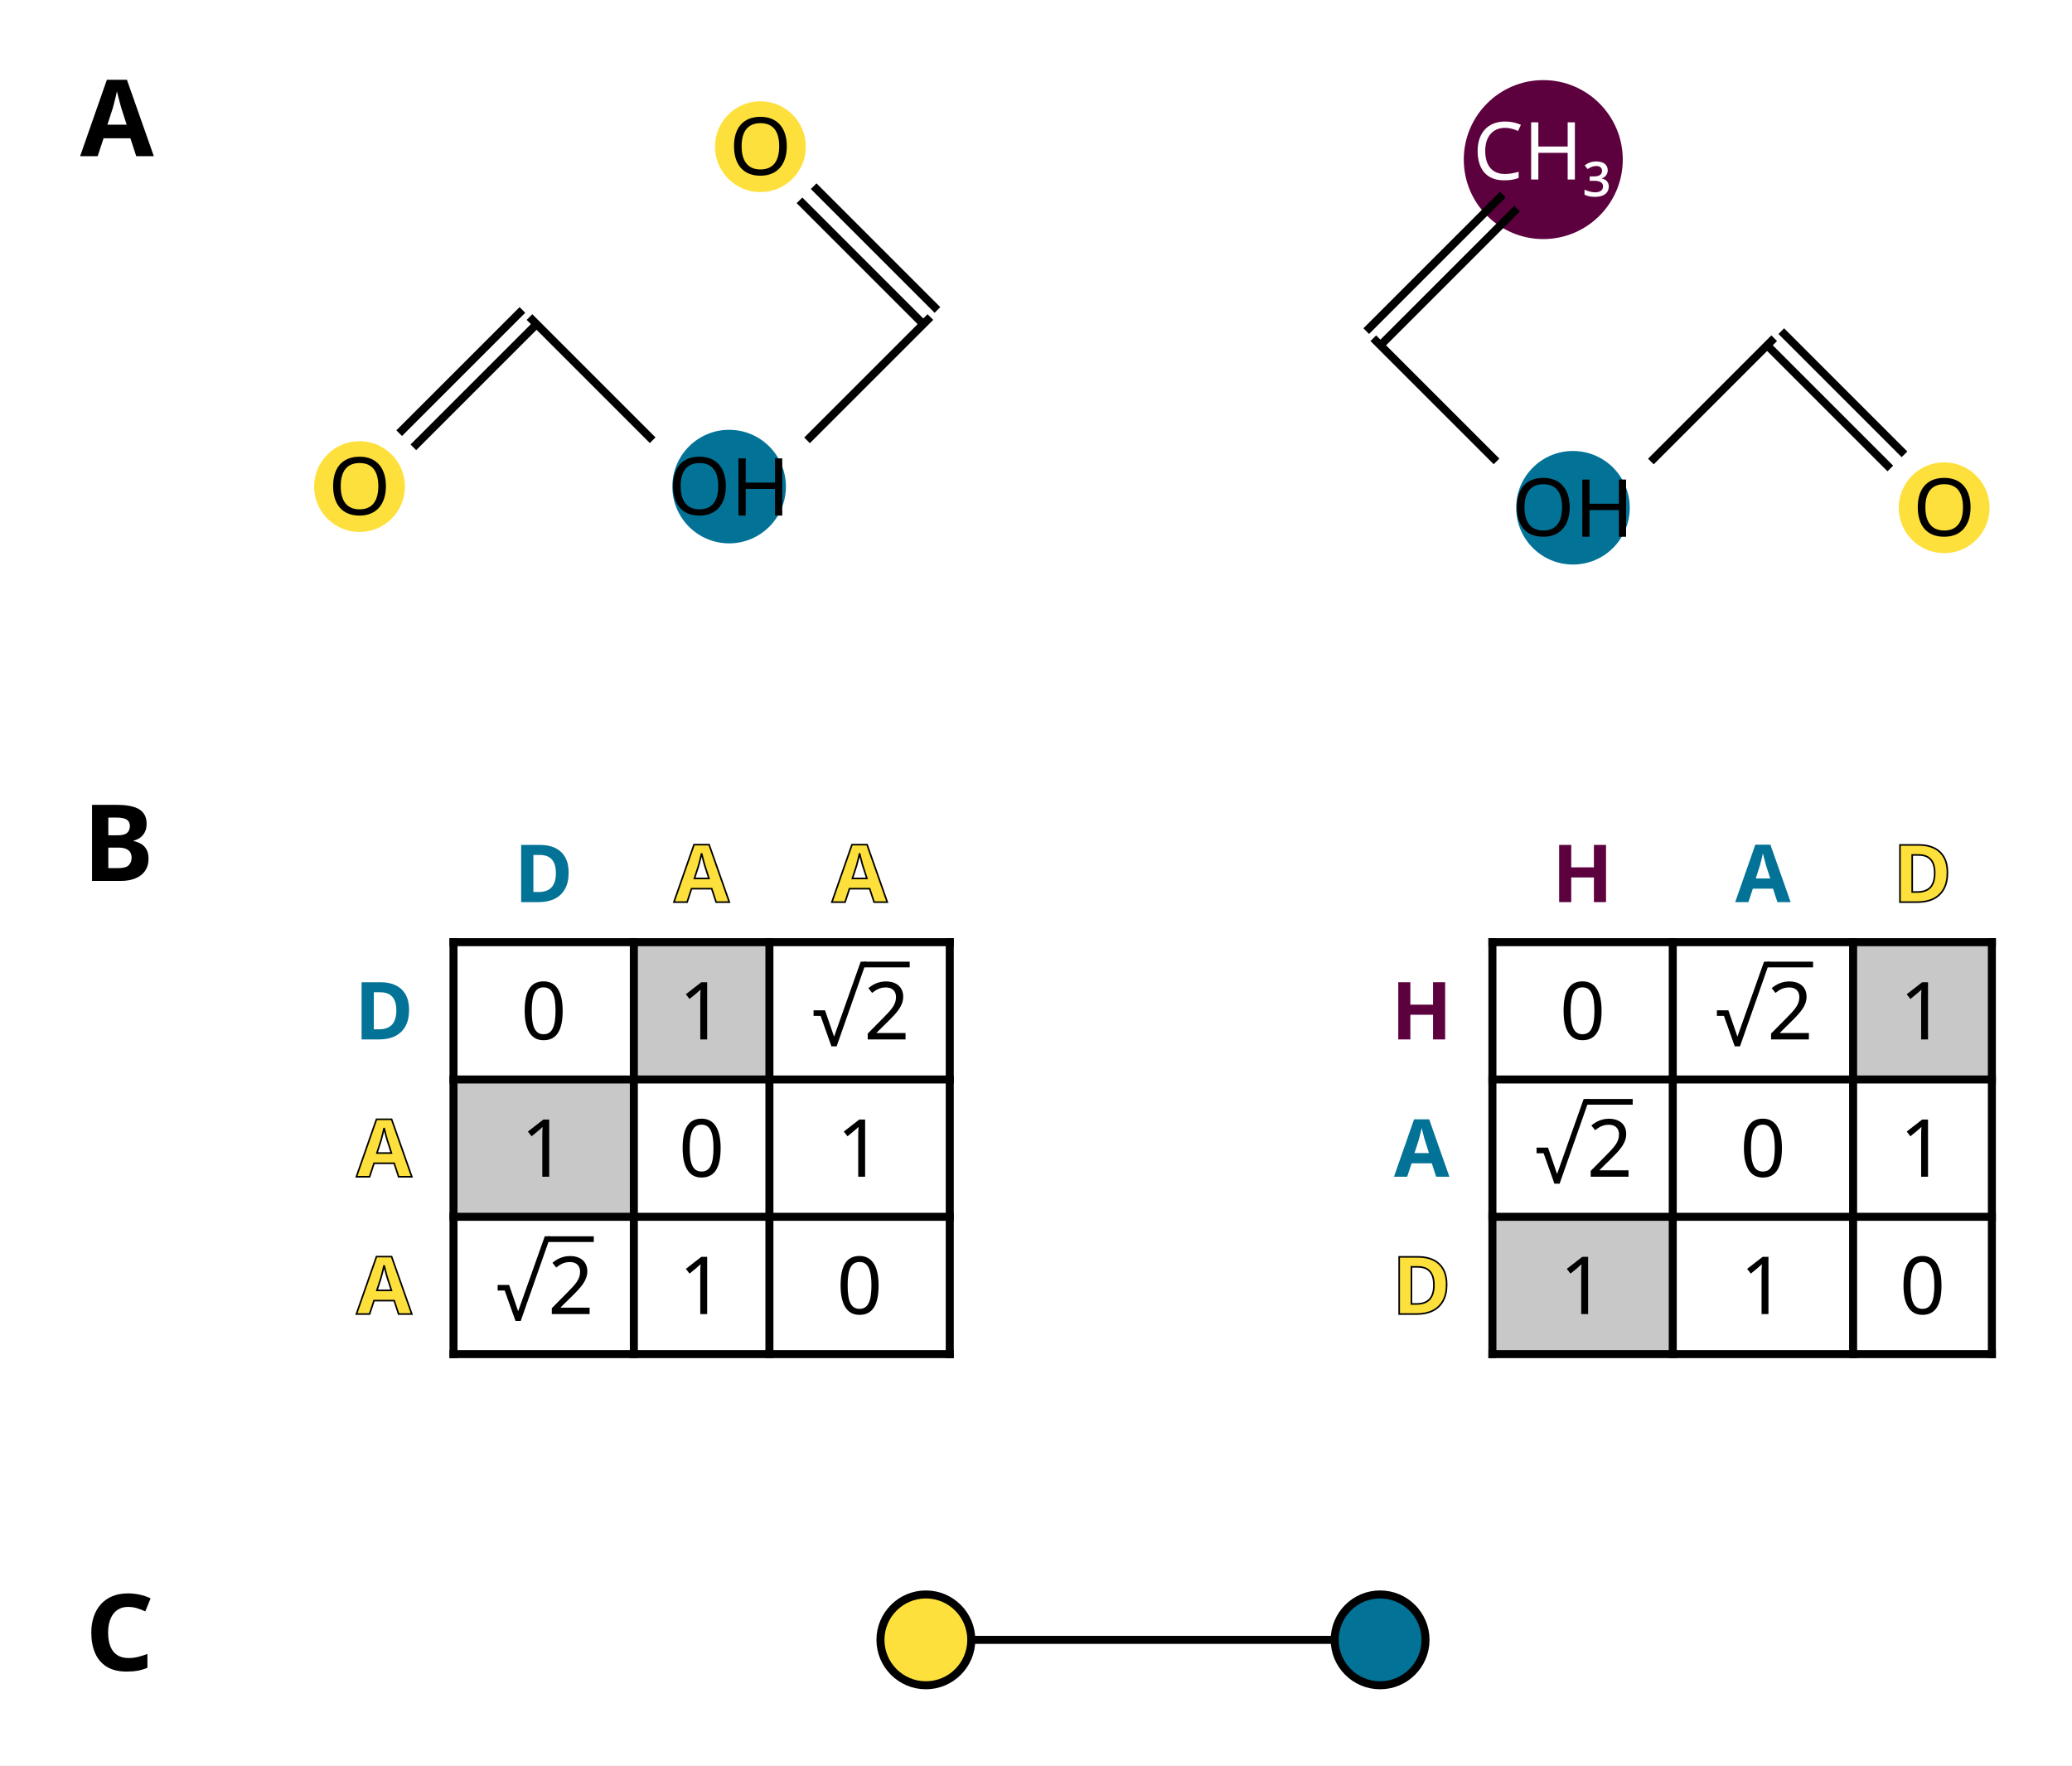
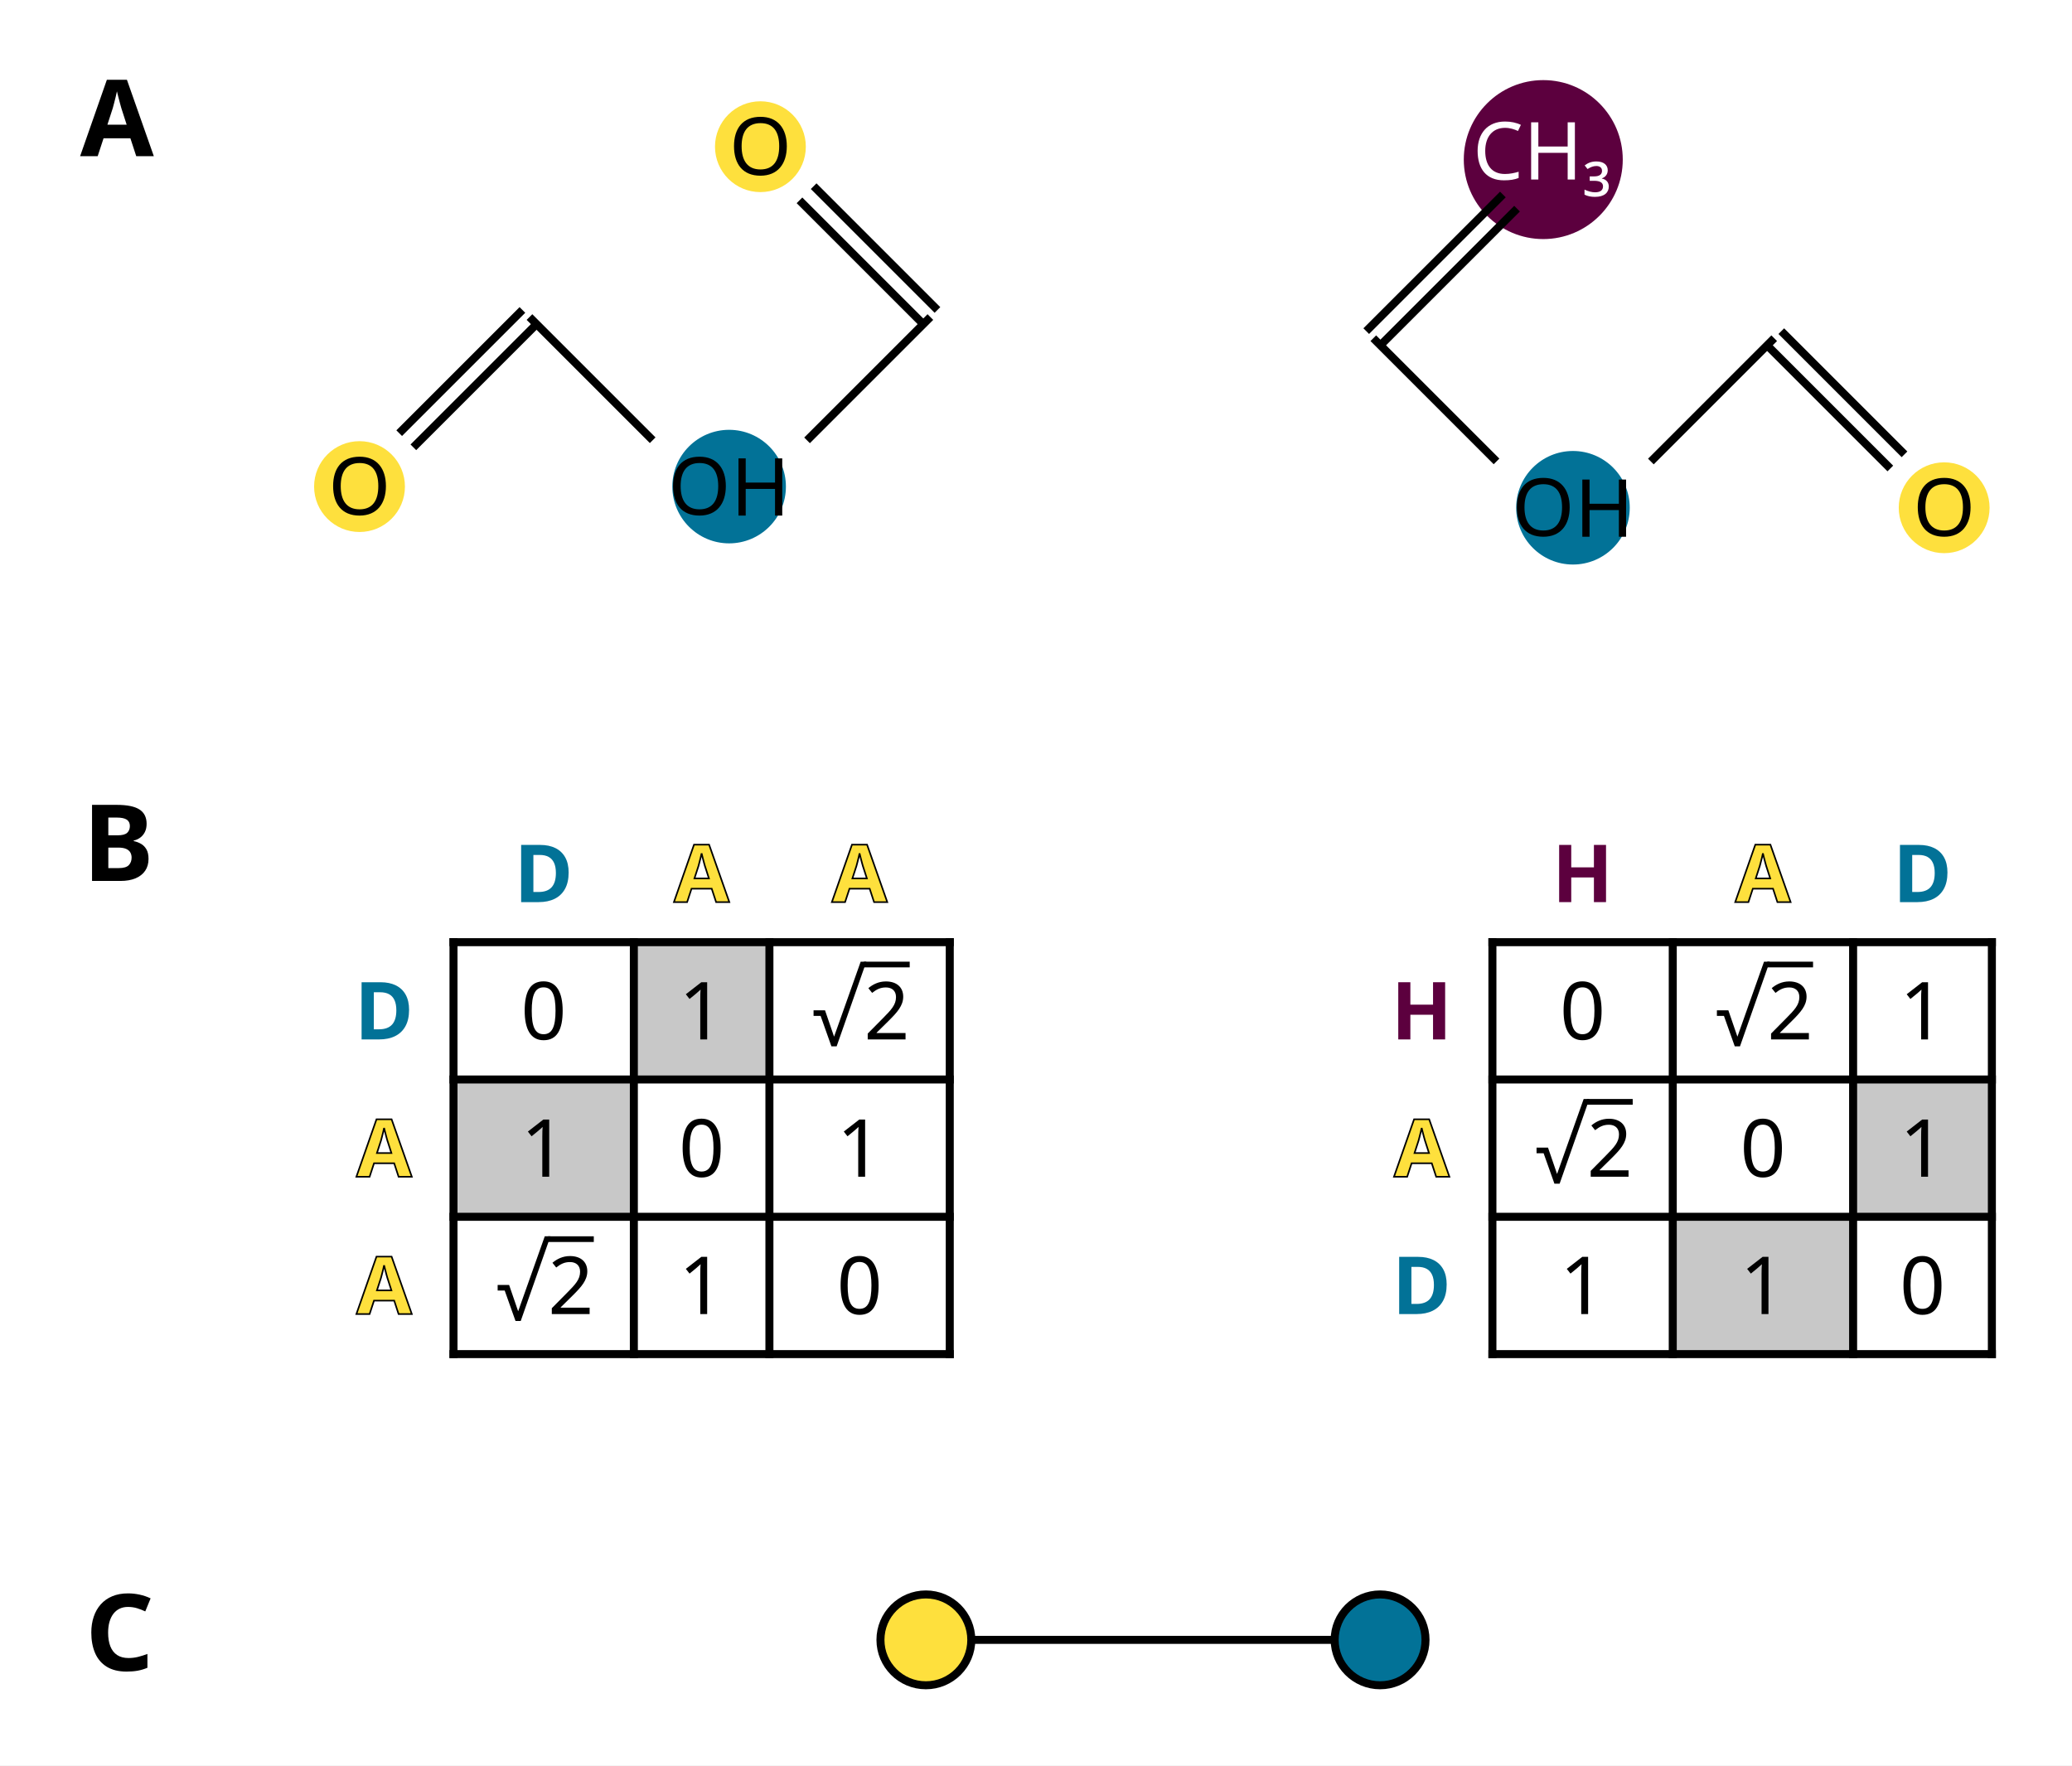
<svg xmlns="http://www.w3.org/2000/svg" xmlns:xlink="http://www.w3.org/1999/xlink" viewBox="0 0 258.613 220.366" width="258.613pt" height="220.366pt">
  <path fill="#ffffff" fill-rule="nonzero" d="M 0 0v 220.366h 258.613v -220.366Z " />
  <g transform="matrix(1 0 0 -1 10 19.4962)">
    <use xlink:href="#g3BA27007576F8F7D7B7DDDA42D8A938" x="0" y="0" fill="#000000" fill-rule="nonzero" />
  </g>
  <g transform="translate(39.2036 12.64248)">
    <path fill="#fee03d" fill-rule="nonzero" transform="translate(0 42.42641)" d="M 0 0m 5.669 0c -3.128 0 -5.669 2.541 -5.669 5.669c 0 3.128 2.541 5.669 5.669 5.669c 3.128 0 5.669 -2.541 5.669 -5.669c 0 -3.128 -2.541 -5.669 -5.669 -5.669Z " />
    <path fill="#027297" fill-rule="nonzero" transform="translate(44.71408 41.00908)" d="M 0 0m 7.087 0c -3.91 0 -7.087 3.176 -7.087 7.087c 0 3.91 3.176 7.087 7.087 7.087c 3.91 0 7.087 -3.176 7.087 -7.087c 0 -3.91 -3.176 -7.087 -7.087 -7.087Z " />
    <path fill="#fee03d" fill-rule="nonzero" transform="translate(50.03641)" d="M 0 0m 5.669 0c -3.128 0 -5.669 2.541 -5.669 5.669c 0 3.128 2.541 5.669 5.669 5.669c 3.128 0 5.669 -2.541 5.669 -5.669c 0 -3.128 -2.541 -5.669 -5.669 -5.669Z " />
    <path fill="none" transform="translate(1.764291 44.4757)" d="M 0 0m 0 7.24h 7.81v -7.24h -7.81v 7.24Z " />
    <g transform="translate(1.764291 44.4757)">
      <g transform="matrix(1 0 0 -1 0 7.14)">
        <use xlink:href="#gF9D385E333F0F873DA1052BFF9C588C6" x="0" y="0" fill="#000000" fill-rule="nonzero" />
      </g>
    </g>
    <path fill="none" transform="translate(44.1907 44.4757)" d="M 0 0m 0 7.24h 7.81v -7.24h -7.81v 7.24Z " />
    <g transform="translate(44.1907 44.4757)">
      <g transform="matrix(1 0 0 -1 0 7.14)">
        <use xlink:href="#gF9D385E333F0F873DA1052BFF9C588C6" x="0" y="0" fill="#000000" fill-rule="nonzero" />
      </g>
    </g>
    <path fill="none" transform="translate(52.0007 44.5757)" d="M 0 0m 0 7.14h 7.41v -7.14h -7.41v 7.14Z " />
    <g transform="translate(52.0007 44.5757)">
      <g transform="matrix(1 0 0 -1 0 7.14)">
        <use xlink:href="#gEA8E7B33B5F51F2A4C71D3F09207A3ED" x="0" y="0" fill="#000000" fill-rule="nonzero" />
      </g>
    </g>
    <path fill="none" transform="translate(51.8007 2.049291)" d="M 0 0m 0 7.24h 7.81v -7.24h -7.81v 7.24Z " />
    <g transform="translate(51.8007 2.049291)">
      <g transform="matrix(1 0 0 -1 0 7.14)">
        <use xlink:href="#gF9D385E333F0F873DA1052BFF9C588C6" x="0" y="0" fill="#000000" fill-rule="nonzero" />
      </g>
    </g>
    <path fill="none" stroke="#000000" stroke-width="1" stroke-linecap="butt" stroke-linejoin="miter" stroke-miterlimit="4" transform="translate(12.38939 27.81638)" d="M 0 0m 0 15.377l 15.377 -15.377" />
    <path fill="none" stroke="#000000" stroke-width="1" stroke-linecap="butt" stroke-linejoin="miter" stroke-miterlimit="4" transform="translate(10.62162 26.04861)" d="M 0 0m 0 15.377l 15.377 -15.377" />
    <path fill="none" stroke="#000000" stroke-width="1" stroke-linecap="butt" stroke-linejoin="miter" stroke-miterlimit="4" transform="translate(26.88249 26.93249)" d="M 0 0m 0 0l 15.377 15.377" />
    <path fill="none" stroke="#000000" stroke-width="1" stroke-linecap="butt" stroke-linejoin="miter" stroke-miterlimit="4" transform="translate(61.52685 26.93249)" d="M 0 0m 0 15.392l 15.392 -15.392" />
    <path fill="none" stroke="#000000" stroke-width="1" stroke-linecap="butt" stroke-linejoin="miter" stroke-miterlimit="4" transform="translate(62.35071 10.59654)" d="M 0 0m 15.452 15.452l -15.452 -15.452" />
    <path fill="none" stroke="#000000" stroke-width="1" stroke-linecap="butt" stroke-linejoin="miter" stroke-miterlimit="4" transform="translate(60.58294 12.3643)" d="M 0 0m 15.452 15.452l -15.452 -15.452" />
  </g>
  <g transform="translate(168.9081 10)">
    <path fill="#5c003e" fill-rule="nonzero" transform="translate(13.79194)" d="M 0 0m 9.921 0c -5.474 0 -9.921 4.447 -9.921 9.921c 0 5.474 4.447 9.921 9.921 9.921c 5.474 0 9.921 -4.447 9.921 -9.921c 0 -5.474 -4.447 -9.921 -9.921 -9.921Z " />
    <path fill="#027297" fill-rule="nonzero" transform="translate(20.33159 46.29405)" d="M 0 0m 7.087 0c -3.91 0 -7.087 3.176 -7.087 7.087c 0 3.91 3.176 7.087 7.087 7.087c 3.91 0 7.087 -3.176 7.087 -7.087c 0 -3.91 -3.176 -7.087 -7.087 -7.087Z " />
    <path fill="#fee03d" fill-rule="nonzero" transform="translate(68.08032 47.71138)" d="M 0 0m 5.669 0c -3.128 0 -5.669 2.541 -5.669 5.669c 0 3.128 2.541 5.669 5.669 5.669c 3.128 0 5.669 -2.541 5.669 -5.669c 0 -3.128 -2.541 -5.669 -5.669 -5.669Z " />
    <path fill="none" transform="translate(14.9082 5.26826)" d="M 0 0m 0 9.306h 17.61v -9.306h -17.61v 9.306Z " />
    <g transform="translate(14.9082 5.26826)">
      <g transform="matrix(1 0 0 -1 0 7.14)">
        <use xlink:href="#g45D8A074B84FDE9CBFDDCAA2DF7AC670" x="0" y="0" fill="#ffffff" fill-rule="nonzero" />
        <use xlink:href="#gEA8E7B33B5F51F2A4C71D3F09207A3ED" x="6.32" y="0" fill="#ffffff" fill-rule="nonzero" />
      </g>
      <g transform="matrix(1 0 0 -1 13.73 9.24)">
        <use xlink:href="#g6E36964AB35352604968D01250E88DAB" x="0" y="0" fill="#ffffff" fill-rule="nonzero" />
      </g>
    </g>
    <path fill="none" transform="translate(19.8082 49.76067)" d="M 0 0m 0 7.24h 7.81v -7.24h -7.81v 7.24Z " />
    <g transform="translate(19.8082 49.76067)">
      <g transform="matrix(1 0 0 -1 0 7.14)">
        <use xlink:href="#gF9D385E333F0F873DA1052BFF9C588C6" x="0" y="0" fill="#000000" fill-rule="nonzero" />
      </g>
    </g>
    <path fill="none" transform="translate(27.6182 49.86067)" d="M 0 0m 0 7.14h 7.41v -7.14h -7.41v 7.14Z " />
    <g transform="translate(27.6182 49.86067)">
      <g transform="matrix(1 0 0 -1 0 7.14)">
        <use xlink:href="#gEA8E7B33B5F51F2A4C71D3F09207A3ED" x="0" y="0" fill="#000000" fill-rule="nonzero" />
      </g>
    </g>
    <path fill="none" transform="translate(69.84461 49.76067)" d="M 0 0m 0 7.24h 7.81v -7.24h -7.81v 7.24Z " />
    <g transform="translate(69.84461 49.76067)">
      <g transform="matrix(1 0 0 -1 0 7.14)">
        <use xlink:href="#gF9D385E333F0F873DA1052BFF9C588C6" x="0" y="0" fill="#000000" fill-rule="nonzero" />
      </g>
    </g>
    <path fill="none" stroke="#000000" stroke-width="1" stroke-linecap="butt" stroke-linejoin="miter" stroke-miterlimit="4" transform="translate(1.616116 14.27881)" d="M 0 0m 17.055 0l -17.055 17.055" />
    <path fill="none" stroke="#000000" stroke-width="1" stroke-linecap="butt" stroke-linejoin="miter" stroke-miterlimit="4" transform="translate(3.383883 16.04658)" d="M 0 0m 17.055 0l -17.055 17.055" />
    <path fill="none" stroke="#000000" stroke-width="1" stroke-linecap="butt" stroke-linejoin="miter" stroke-miterlimit="4" transform="translate(2.5 32.21746)" d="M 0 0m 0 0l 15.377 15.377" />
    <path fill="none" stroke="#000000" stroke-width="1" stroke-linecap="butt" stroke-linejoin="miter" stroke-miterlimit="4" transform="translate(37.14436 32.21746)" d="M 0 0m 0 15.392l 15.392 -15.392" />
    <path fill="none" stroke="#000000" stroke-width="1" stroke-linecap="butt" stroke-linejoin="miter" stroke-miterlimit="4" transform="translate(51.65252 33.10135)" d="M 0 0m 0 0l 15.377 15.377" />
    <path fill="none" stroke="#000000" stroke-width="1" stroke-linecap="butt" stroke-linejoin="miter" stroke-miterlimit="4" transform="translate(53.42029 31.33358)" d="M 0 0l 15.377 15.377" />
  </g>
  <g transform="matrix(1 0 0 -1 10.3591 109.9635)">
    <use xlink:href="#g15A446E58BA4ECF64A3EA112405F47E8" x="0" y="0" fill="#000000" fill-rule="nonzero" />
  </g>
  <path fill="#c8c8c8" fill-rule="nonzero" transform="translate(56.60305 134.7473)" d="M 0 0v 17.14h 22.51v -17.14Z " />
  <path fill="#c8c8c8" fill-rule="nonzero" transform="translate(79.11305 117.6073)" d="M 0 0v 17.14h 16.92v -17.14Z " />
  <path fill="none" stroke="#000000" stroke-width="1" stroke-linecap="butt" stroke-linejoin="miter" stroke-miterlimit="4" transform="translate(56.60305 117.1073)" d="M 0 0v 52.42" />
  <path fill="none" stroke="#000000" stroke-width="1" stroke-linecap="butt" stroke-linejoin="miter" stroke-miterlimit="4" transform="translate(79.11305 117.1073)" d="M 0 0v 52.42" />
  <path fill="none" stroke="#000000" stroke-width="1" stroke-linecap="butt" stroke-linejoin="miter" stroke-miterlimit="4" transform="translate(96.03305 117.1073)" d="M 0 0v 52.42" />
  <path fill="none" stroke="#000000" stroke-width="1" stroke-linecap="butt" stroke-linejoin="miter" stroke-miterlimit="4" transform="translate(118.5431 117.1073)" d="M 0 0v 52.42" />
  <path fill="none" stroke="#000000" stroke-width="1" stroke-linecap="butt" stroke-linejoin="miter" stroke-miterlimit="4" transform="translate(56.10305 117.6073)" d="M 0 0h 62.94" />
  <path fill="none" stroke="#000000" stroke-width="1" stroke-linecap="butt" stroke-linejoin="miter" stroke-miterlimit="4" transform="translate(56.10305 134.7473)" d="M 0 0h 62.94" />
  <path fill="none" stroke="#000000" stroke-width="1" stroke-linecap="butt" stroke-linejoin="miter" stroke-miterlimit="4" transform="translate(56.10305 151.8873)" d="M 0 0h 62.94" />
  <path fill="none" stroke="#000000" stroke-width="1" stroke-linecap="butt" stroke-linejoin="miter" stroke-miterlimit="4" transform="translate(56.10305 169.0273)" d="M 0 0h 62.94" />
  <g transform="matrix(1 0 0 -1 64.19805 112.6073)">
    <use xlink:href="#gFA7192CB3C0704809FD1FDF2B04DAA55" x="0" y="0" fill="#027297" fill-rule="nonzero" />
  </g>
  <g transform="matrix(1 0 0 -1 84.11305 112.6073)">
    <use xlink:href="#g1C9400AFE81E3398AE84FC75BF47B646" x="0" y="0" fill="#fee03d" fill-rule="nonzero" stroke="#000000" stroke-width="0.2" stroke-linecap="butt" stroke-linejoin="miter" stroke-miterlimit="4" />
  </g>
  <g transform="matrix(1 0 0 -1 103.8281 112.6073)">
    <use xlink:href="#g1C9400AFE81E3398AE84FC75BF47B646" x="0" y="0" fill="#fee03d" fill-rule="nonzero" stroke="#000000" stroke-width="0.2" stroke-linecap="butt" stroke-linejoin="miter" stroke-miterlimit="4" />
  </g>
  <g transform="matrix(1 0 0 -1 44.28305 129.7473)">
    <use xlink:href="#gFA7192CB3C0704809FD1FDF2B04DAA55" x="0" y="0" fill="#027297" fill-rule="nonzero" />
  </g>
  <g transform="matrix(1 0 0 -1 64.99805 129.7473)">
    <use xlink:href="#g12772AA71B351AD1DBF3EBF0C84FF165" x="0" y="0" fill="#000000" fill-rule="nonzero" />
  </g>
  <g transform="matrix(1 0 0 -1 84.71305 129.7473)">
    <use xlink:href="#gC2863CBC6B97862DA7FE4B83F4EF2739" x="0" y="0" fill="#000000" fill-rule="nonzero" />
  </g>
  <g transform="matrix(1 0 0 -1 101.0331 130.6123)">
    <use xlink:href="#gDEAF19827AD9FA46882E3C2B231E3D12" x="0" y="0" fill="#000000" fill-rule="nonzero" />
  </g>
  <path fill="none" stroke="#000000" stroke-width="0.71" stroke-linecap="butt" stroke-linejoin="miter" stroke-miterlimit="4" transform="translate(107.8231 120.3973)" d="M 0 0h 5.72" />
  <g transform="matrix(1 0 0 -1 107.8231 129.7473)">
    <use xlink:href="#g580645ACA04A8F7FA824BF8F4E7739E2" x="0" y="0" fill="#000000" fill-rule="nonzero" />
  </g>
  <g transform="matrix(1 0 0 -1 44.48305 146.8873)">
    <use xlink:href="#g1C9400AFE81E3398AE84FC75BF47B646" x="0" y="0" fill="#fee03d" fill-rule="nonzero" stroke="#000000" stroke-width="0.2" stroke-linecap="butt" stroke-linejoin="miter" stroke-miterlimit="4" />
  </g>
  <g transform="matrix(1 0 0 -1 64.99805 146.8873)">
    <use xlink:href="#gC2863CBC6B97862DA7FE4B83F4EF2739" x="0" y="0" fill="#000000" fill-rule="nonzero" />
  </g>
  <g transform="matrix(1 0 0 -1 84.71305 146.8873)">
    <use xlink:href="#g12772AA71B351AD1DBF3EBF0C84FF165" x="0" y="0" fill="#000000" fill-rule="nonzero" />
  </g>
  <g transform="matrix(1 0 0 -1 104.4281 146.8873)">
    <use xlink:href="#gC2863CBC6B97862DA7FE4B83F4EF2739" x="0" y="0" fill="#000000" fill-rule="nonzero" />
  </g>
  <g transform="matrix(1 0 0 -1 44.48305 164.0273)">
    <use xlink:href="#g1C9400AFE81E3398AE84FC75BF47B646" x="0" y="0" fill="#fee03d" fill-rule="nonzero" stroke="#000000" stroke-width="0.2" stroke-linecap="butt" stroke-linejoin="miter" stroke-miterlimit="4" />
  </g>
  <g transform="matrix(1 0 0 -1 61.60305 164.8923)">
    <use xlink:href="#gDEAF19827AD9FA46882E3C2B231E3D12" x="0" y="0" fill="#000000" fill-rule="nonzero" />
  </g>
  <path fill="none" stroke="#000000" stroke-width="0.71" stroke-linecap="butt" stroke-linejoin="miter" stroke-miterlimit="4" transform="translate(68.39305 154.6773)" d="M 0 0h 5.72" />
  <g transform="matrix(1 0 0 -1 68.39305 164.0273)">
    <use xlink:href="#g580645ACA04A8F7FA824BF8F4E7739E2" x="0" y="0" fill="#000000" fill-rule="nonzero" />
  </g>
  <g transform="matrix(1 0 0 -1 84.71305 164.0273)">
    <use xlink:href="#gC2863CBC6B97862DA7FE4B83F4EF2739" x="0" y="0" fill="#000000" fill-rule="nonzero" />
  </g>
  <g transform="matrix(1 0 0 -1 104.4281 164.0273)">
    <use xlink:href="#g12772AA71B351AD1DBF3EBF0C84FF165" x="0" y="0" fill="#000000" fill-rule="nonzero" />
  </g>
-   <path fill="#c8c8c8" fill-rule="nonzero" transform="translate(186.2725 151.8873)" d="M 0 0v 17.14h 22.51v -17.14Z " />
-   <path fill="#c8c8c8" fill-rule="nonzero" transform="translate(231.2925 117.6073)" d="M 0 0v 17.14h 17.32v -17.14Z " />
+   <path fill="#c8c8c8" fill-rule="nonzero" transform="translate(208.7825 151.8873)" d="M 0 0v 17.14h 22.51v -17.14Z " />
+   <path fill="#c8c8c8" fill-rule="nonzero" transform="translate(231.2925 134.7473)" d="M 0 0v 17.14h 17.32v -17.14Z " />
  <path fill="none" stroke="#000000" stroke-width="1" stroke-linecap="butt" stroke-linejoin="miter" stroke-miterlimit="4" transform="translate(186.2725 117.1073)" d="M 0 0v 52.42" />
  <path fill="none" stroke="#000000" stroke-width="1" stroke-linecap="butt" stroke-linejoin="miter" stroke-miterlimit="4" transform="translate(208.7825 117.1073)" d="M 0 0v 52.42" />
  <path fill="none" stroke="#000000" stroke-width="1" stroke-linecap="butt" stroke-linejoin="miter" stroke-miterlimit="4" transform="translate(231.2925 117.1073)" d="M 0 0v 52.42" />
  <path fill="none" stroke="#000000" stroke-width="1" stroke-linecap="butt" stroke-linejoin="miter" stroke-miterlimit="4" transform="translate(248.6125 117.1073)" d="M 0 0v 52.42" />
  <path fill="none" stroke="#000000" stroke-width="1" stroke-linecap="butt" stroke-linejoin="miter" stroke-miterlimit="4" transform="translate(185.7725 117.6073)" d="M 0 0h 63.34" />
  <path fill="none" stroke="#000000" stroke-width="1" stroke-linecap="butt" stroke-linejoin="miter" stroke-miterlimit="4" transform="translate(185.7725 134.7473)" d="M 0 0h 63.34" />
  <path fill="none" stroke="#000000" stroke-width="1" stroke-linecap="butt" stroke-linejoin="miter" stroke-miterlimit="4" transform="translate(185.7725 151.8873)" d="M 0 0h 63.34" />
  <path fill="none" stroke="#000000" stroke-width="1" stroke-linecap="butt" stroke-linejoin="miter" stroke-miterlimit="4" transform="translate(185.7725 169.0273)" d="M 0 0h 63.34" />
  <g transform="matrix(1 0 0 -1 193.7025 112.6073)">
    <use xlink:href="#g22150CF39FAD201E0DB13C0774C19D1" x="0" y="0" fill="#5c003e" fill-rule="nonzero" />
  </g>
  <g transform="matrix(1 0 0 -1 216.5775 112.6073)">
-     <use xlink:href="#g1C9400AFE81E3398AE84FC75BF47B646" x="0" y="0" fill="#027297" fill-rule="nonzero" />
+     <use xlink:href="#g1C9400AFE81E3398AE84FC75BF47B646" x="0" y="0" fill="#fee03d" fill-rule="nonzero" stroke="#000000" stroke-width="0.2" stroke-linecap="butt" stroke-linejoin="miter" stroke-miterlimit="4" />
  </g>
  <g transform="matrix(1 0 0 -1 236.2925 112.6073)">
-     <use xlink:href="#gFA7192CB3C0704809FD1FDF2B04DAA55" x="0" y="0" fill="#fee03d" fill-rule="nonzero" stroke="#000000" stroke-width="0.2" stroke-linecap="butt" stroke-linejoin="miter" stroke-miterlimit="4" />
+     <use xlink:href="#gFA7192CB3C0704809FD1FDF2B04DAA55" x="0" y="0" fill="#027297" fill-rule="nonzero" />
  </g>
  <g transform="matrix(1 0 0 -1 173.6225 129.7473)">
    <use xlink:href="#g22150CF39FAD201E0DB13C0774C19D1" x="0" y="0" fill="#5c003e" fill-rule="nonzero" />
  </g>
  <g transform="matrix(1 0 0 -1 194.6675 129.7473)">
    <use xlink:href="#g12772AA71B351AD1DBF3EBF0C84FF165" x="0" y="0" fill="#000000" fill-rule="nonzero" />
  </g>
  <g transform="matrix(1 0 0 -1 213.7825 130.6123)">
    <use xlink:href="#gDEAF19827AD9FA46882E3C2B231E3D12" x="0" y="0" fill="#000000" fill-rule="nonzero" />
  </g>
  <path fill="none" stroke="#000000" stroke-width="0.71" stroke-linecap="butt" stroke-linejoin="miter" stroke-miterlimit="4" transform="translate(220.5725 120.3973)" d="M 0 0h 5.72" />
  <g transform="matrix(1 0 0 -1 220.5725 129.7473)">
    <use xlink:href="#g580645ACA04A8F7FA824BF8F4E7739E2" x="0" y="0" fill="#000000" fill-rule="nonzero" />
  </g>
  <g transform="matrix(1 0 0 -1 237.0925 129.7473)">
    <use xlink:href="#gC2863CBC6B97862DA7FE4B83F4EF2739" x="0" y="0" fill="#000000" fill-rule="nonzero" />
  </g>
  <g transform="matrix(1 0 0 -1 173.9875 146.8873)">
-     <use xlink:href="#g1C9400AFE81E3398AE84FC75BF47B646" x="0" y="0" fill="#027297" fill-rule="nonzero" />
+     <use xlink:href="#g1C9400AFE81E3398AE84FC75BF47B646" x="0" y="0" fill="#fee03d" fill-rule="nonzero" stroke="#000000" stroke-width="0.2" stroke-linecap="butt" stroke-linejoin="miter" stroke-miterlimit="4" />
  </g>
  <g transform="matrix(1 0 0 -1 191.2725 147.7523)">
    <use xlink:href="#gDEAF19827AD9FA46882E3C2B231E3D12" x="0" y="0" fill="#000000" fill-rule="nonzero" />
  </g>
  <path fill="none" stroke="#000000" stroke-width="0.71" stroke-linecap="butt" stroke-linejoin="miter" stroke-miterlimit="4" transform="translate(198.0625 137.5373)" d="M 0 0h 5.72" />
  <g transform="matrix(1 0 0 -1 198.0625 146.8873)">
    <use xlink:href="#g580645ACA04A8F7FA824BF8F4E7739E2" x="0" y="0" fill="#000000" fill-rule="nonzero" />
  </g>
  <g transform="matrix(1 0 0 -1 217.1775 146.8873)">
    <use xlink:href="#g12772AA71B351AD1DBF3EBF0C84FF165" x="0" y="0" fill="#000000" fill-rule="nonzero" />
  </g>
  <g transform="matrix(1 0 0 -1 237.0925 146.8873)">
    <use xlink:href="#gC2863CBC6B97862DA7FE4B83F4EF2739" x="0" y="0" fill="#000000" fill-rule="nonzero" />
  </g>
  <g transform="matrix(1 0 0 -1 173.7875 164.0273)">
-     <use xlink:href="#gFA7192CB3C0704809FD1FDF2B04DAA55" x="0" y="0" fill="#fee03d" fill-rule="nonzero" stroke="#000000" stroke-width="0.2" stroke-linecap="butt" stroke-linejoin="miter" stroke-miterlimit="4" />
+     <use xlink:href="#gFA7192CB3C0704809FD1FDF2B04DAA55" x="0" y="0" fill="#027297" fill-rule="nonzero" />
  </g>
  <g transform="matrix(1 0 0 -1 194.6675 164.0273)">
    <use xlink:href="#gC2863CBC6B97862DA7FE4B83F4EF2739" x="0" y="0" fill="#000000" fill-rule="nonzero" />
  </g>
  <g transform="matrix(1 0 0 -1 217.1775 164.0273)">
    <use xlink:href="#gC2863CBC6B97862DA7FE4B83F4EF2739" x="0" y="0" fill="#000000" fill-rule="nonzero" />
  </g>
  <g transform="matrix(1 0 0 -1 237.0925 164.0273)">
    <use xlink:href="#g12772AA71B351AD1DBF3EBF0C84FF165" x="0" y="0" fill="#000000" fill-rule="nonzero" />
  </g>
  <g transform="matrix(1 0 0 -1 10.665 208.5235)">
    <use xlink:href="#g694E854ABFD3D282648D6AC82F293BFD" x="0" y="0" fill="#000000" fill-rule="nonzero" />
  </g>
  <g transform="translate(109.8923 199.0273)">
    <path fill="#fee03d" fill-rule="nonzero" stroke="#000000" stroke-width="1" stroke-linecap="butt" stroke-linejoin="miter" stroke-miterlimit="4" d="M 0 0m 5.669 0c -3.128 0 -5.669 2.541 -5.669 5.669c 0 3.128 2.541 5.669 5.669 5.669c 3.128 0 5.669 -2.541 5.669 -5.669c 0 -3.128 -2.541 -5.669 -5.669 -5.669Z " />
    <path fill="#027297" fill-rule="nonzero" stroke="#000000" stroke-width="1" stroke-linecap="butt" stroke-linejoin="miter" stroke-miterlimit="4" transform="translate(56.69291)" d="M 0 0m 5.669 0c -3.128 0 -5.669 2.541 -5.669 5.669c 0 3.128 2.541 5.669 5.669 5.669c 3.128 0 5.669 -2.541 5.669 -5.669c 0 -3.128 -2.541 -5.669 -5.669 -5.669Z " />
    <path fill="none" stroke="#000000" stroke-width="1" stroke-linecap="butt" stroke-linejoin="miter" stroke-miterlimit="4" transform="translate(11.33858 5.669291)" d="M 0 0m 0 0l 45.354 0" />
  </g>
  <defs>
    <symbol id="g3BA27007576F8F7D7B7DDDA42D8A938" overflow="visible">
      <path d="M 0 0m 7.005 0l -0.73 2.233h -3.35l -0.733 -2.233h -2.192l 3.338 9.536h 2.505l 3.357 -9.536h -2.194Z m -1.861 6q -0.056 0.196 -0.165 0.593q -0.109 0.397 -0.216 0.822q -0.107 0.425 -0.168 0.682q -0.058 -0.298 -0.156 -0.697q -0.097 -0.398 -0.195 -0.771q -0.097 -0.372 -0.167 -0.629l -0.672 -2.07h 2.405l -0.666 2.07Z " />
    </symbol>
    <symbol id="gF9D385E333F0F873DA1052BFF9C588C6" overflow="visible">
      <path d="M 0 0m 3.91 -0.1c 2.15 0 3.29 1.47 3.29 3.68c 0 2.22 -1.14 3.67 -3.28 3.67c -2.24 0 -3.31 -1.47 -3.31 -3.66c 0 -2.21 1.07 -3.69 3.3 -3.69Z m 0 0.78c -1.61 0 -2.35 1.1 -2.35 2.9c 0 1.8 0.74 2.88 2.36 2.88c 1.61 0 2.33 -1.08 2.33 -2.88c 0 -1.8 -0.72 -2.9 -2.34 -2.9Z " />
    </symbol>
    <symbol id="gEA8E7B33B5F51F2A4C71D3F09207A3ED" overflow="visible">
      <path d="M 0 0m 0.97 0h 0.9v 3.33h 3.66v -3.33h 0.9v 7.14h -0.9v -3.02h -3.66v 3.02h -0.9Z " />
    </symbol>
    <symbol id="g45D8A074B84FDE9CBFDDCAA2DF7AC670" overflow="visible">
      <path d="M 0 0m 3.89 -0.1c 0.79 0 1.31 0.09 1.84 0.29v 0.78c -0.54 -0.16 -1.09 -0.28 -1.71 -0.28c -1.64 0 -2.46 1.11 -2.46 2.88c 0 1.79 0.94 2.88 2.47 2.88c 0.64 0 1.18 -0.19 1.62 -0.39l 0.36 0.76c -0.54 0.27 -1.24 0.42 -1.97 0.42c -2.21 0 -3.43 -1.5 -3.43 -3.66c 0 -2.25 1.09 -3.68 3.28 -3.68Z " />
    </symbol>
    <symbol id="g6E36964AB35352604968D01250E88DAB" overflow="visible">
      <path d="M 0 0m 1.524 -0.066c 1.176 0 1.728 0.54 1.728 1.296c 0 0.54 -0.342 0.888 -0.858 0.99v 0.03c 0.396 0.126 0.726 0.474 0.726 1.008c 0 0.636 -0.48 1.098 -1.422 1.098c -0.618 0 -1.05 -0.192 -1.458 -0.492l 0.36 -0.456c 0.36 0.228 0.696 0.378 1.104 0.378c 0.39 0 0.702 -0.186 0.702 -0.606c 0 -0.414 -0.3 -0.69 -0.966 -0.69h -0.57v -0.552h 0.57c 0.684 0 1.092 -0.21 1.092 -0.684c 0 -0.462 -0.306 -0.75 -0.996 -0.75c -0.396 0 -0.864 0.12 -1.314 0.336v -0.63c 0.396 -0.198 0.816 -0.276 1.302 -0.276Z " />
    </symbol>
    <symbol id="g15A446E58BA4ECF64A3EA112405F47E8" overflow="visible">
      <path d="M 0 0m 4.206 9.496q 1.953 0 2.843 -0.578q 0.891 -0.578 0.891 -1.784q 0 -0.599 -0.218 -1.031q -0.218 -0.432 -0.583 -0.698q -0.365 -0.266 -0.812 -0.364v -0.067q 0.469 -0.093 0.893 -0.33q 0.425 -0.236 0.692 -0.69q 0.267 -0.453 0.267 -1.206q 0 -0.865 -0.423 -1.482q -0.423 -0.617 -1.206 -0.942q -0.783 -0.325 -1.864 -0.325h -3.557v 9.496h 3.078Z m 0.11 -3.8q 0.867 0 1.201 0.315q 0.335 0.315 0.335 0.843q 0 0.541 -0.394 0.799q -0.394 0.258 -1.247 0.258h -1.05v -2.216h 1.155Z m -1.155 -1.533v -2.56h 1.299q 0.898 0 1.253 0.366q 0.354 0.366 0.354 0.945q 0 0.351 -0.155 0.634q -0.155 0.283 -0.521 0.449q -0.366 0.166 -1 0.166h -1.23Z " />
    </symbol>
    <symbol id="gFA7192CB3C0704809FD1FDF2B04DAA55" overflow="visible">
      <path d="M 0 0m 6.775 3.689q 0 -1.224 -0.457 -2.047q -0.457 -0.822 -1.293 -1.232q -0.836 -0.41 -1.992 -0.41h -2.185v 7.14h 2.365q 1.123 0 1.919 -0.397q 0.796 -0.397 1.22 -1.163q 0.424 -0.766 0.424 -1.891Z m -1.59 -0.054q 0 0.767 -0.23 1.267q -0.23 0.5 -0.676 0.743q -0.446 0.243 -1.105 0.243h -0.798v -4.624h 0.641q 1.102 0 1.635 0.59q 0.533 0.59 0.533 1.78Z " />
    </symbol>
    <symbol id="g1C9400AFE81E3398AE84FC75BF47B646" overflow="visible">
      <path d="M 0 0m 5.267 0l -0.549 1.679h -2.519l -0.551 -1.679h -1.648l 2.509 7.17h 1.884l 2.524 -7.17h -1.65Z m -1.399 4.511q -0.042 0.147 -0.124 0.446q -0.082 0.298 -0.162 0.618q -0.08 0.32 -0.126 0.513q -0.044 -0.224 -0.117 -0.524q -0.073 -0.3 -0.147 -0.579q -0.073 -0.28 -0.125 -0.473l -0.505 -1.556h 1.809l -0.501 1.556Z " />
    </symbol>
    <symbol id="g12772AA71B351AD1DBF3EBF0C84FF165" overflow="visible">
      <path d="M 0 0m 2.85 -0.1c 1.71 0 2.38 1.37 2.38 3.68c 0 2.32 -0.78 3.67 -2.38 3.67c -1.71 0 -2.36 -1.36 -2.36 -3.67c 0 -2.31 0.75 -3.68 2.36 -3.68Z m 0 0.75c -1.08 0 -1.48 0.97 -1.48 2.93c 0 1.95 0.4 2.92 1.48 2.92c 1.07 0 1.49 -0.97 1.49 -2.92c 0 -1.97 -0.42 -2.93 -1.49 -2.93Z " />
    </symbol>
    <symbol id="gC2863CBC6B97862DA7FE4B83F4EF2739" overflow="visible">
      <path d="M 0 0m 2.69 0h 0.86v 7.14h -0.73l -1.93 -1.5l 0.46 -0.59l 0.76 0.62c 0.26 0.22 0.41 0.35 0.62 0.55c -0.03 -0.38 -0.04 -0.66 -0.04 -1.23Z " />
    </symbol>
    <symbol id="gDEAF19827AD9FA46882E3C2B231E3D12" overflow="visible">
      <path d="M 0 0m 2.74 0h 0.65l 3.71 10.57h -0.71l -3.32 -9.36l -1.13 3.29h -1.43v -0.7h 0.88Z " />
    </symbol>
    <symbol id="g580645ACA04A8F7FA824BF8F4E7739E2" overflow="visible">
      <path d="M 0 0m 0.48 0h 4.72v 0.8h -3.61v 0.04l 1.49 1.47c 1.09 1.08 1.83 1.91 1.83 3.03c 0 1.18 -0.83 1.9 -2.16 1.9c -0.91 0 -1.63 -0.37 -2.19 -0.84l 0.47 -0.59c 0.55 0.43 1.02 0.68 1.72 0.68c 0.75 0 1.26 -0.42 1.26 -1.2c 0 -0.97 -0.59 -1.59 -1.66 -2.67l -1.87 -1.89Z " />
    </symbol>
    <symbol id="g22150CF39FAD201E0DB13C0774C19D1" overflow="visible">
      <path d="M 0 0m 6.75 0h -1.51v 3.08h -2.83v -3.08h -1.51v 7.14h 1.51v -2.8h 2.83v 2.8h 1.51v -7.14Z " />
    </symbol>
    <symbol id="g694E854ABFD3D282648D6AC82F293BFD" overflow="visible">
      <path d="M 0 0m 5.295 7.938q -0.572 0 -1.029 -0.219q -0.458 -0.219 -0.778 -0.636q -0.32 -0.418 -0.489 -1.012q -0.169 -0.594 -0.169 -1.347q 0 -1 0.281 -1.71q 0.281 -0.71 0.847 -1.083q 0.567 -0.372 1.422 -0.372q 0.625 0 1.204 0.147q 0.579 0.147 1.151 0.363v -1.727q -0.589 -0.248 -1.211 -0.362q -0.622 -0.113 -1.382 -0.113q -1.506 0 -2.486 0.607q -0.979 0.607 -1.452 1.706q -0.473 1.1 -0.473 2.557q 0 1.077 0.299 1.972q 0.299 0.895 0.882 1.551q 0.583 0.656 1.438 1.012q 0.855 0.357 1.967 0.357q 0.707 0 1.434 -0.154q 0.727 -0.154 1.381 -0.469l -0.665 -1.627q -0.488 0.232 -1.022 0.396q -0.535 0.164 -1.149 0.164Z " />
    </symbol>
  </defs>
</svg>
